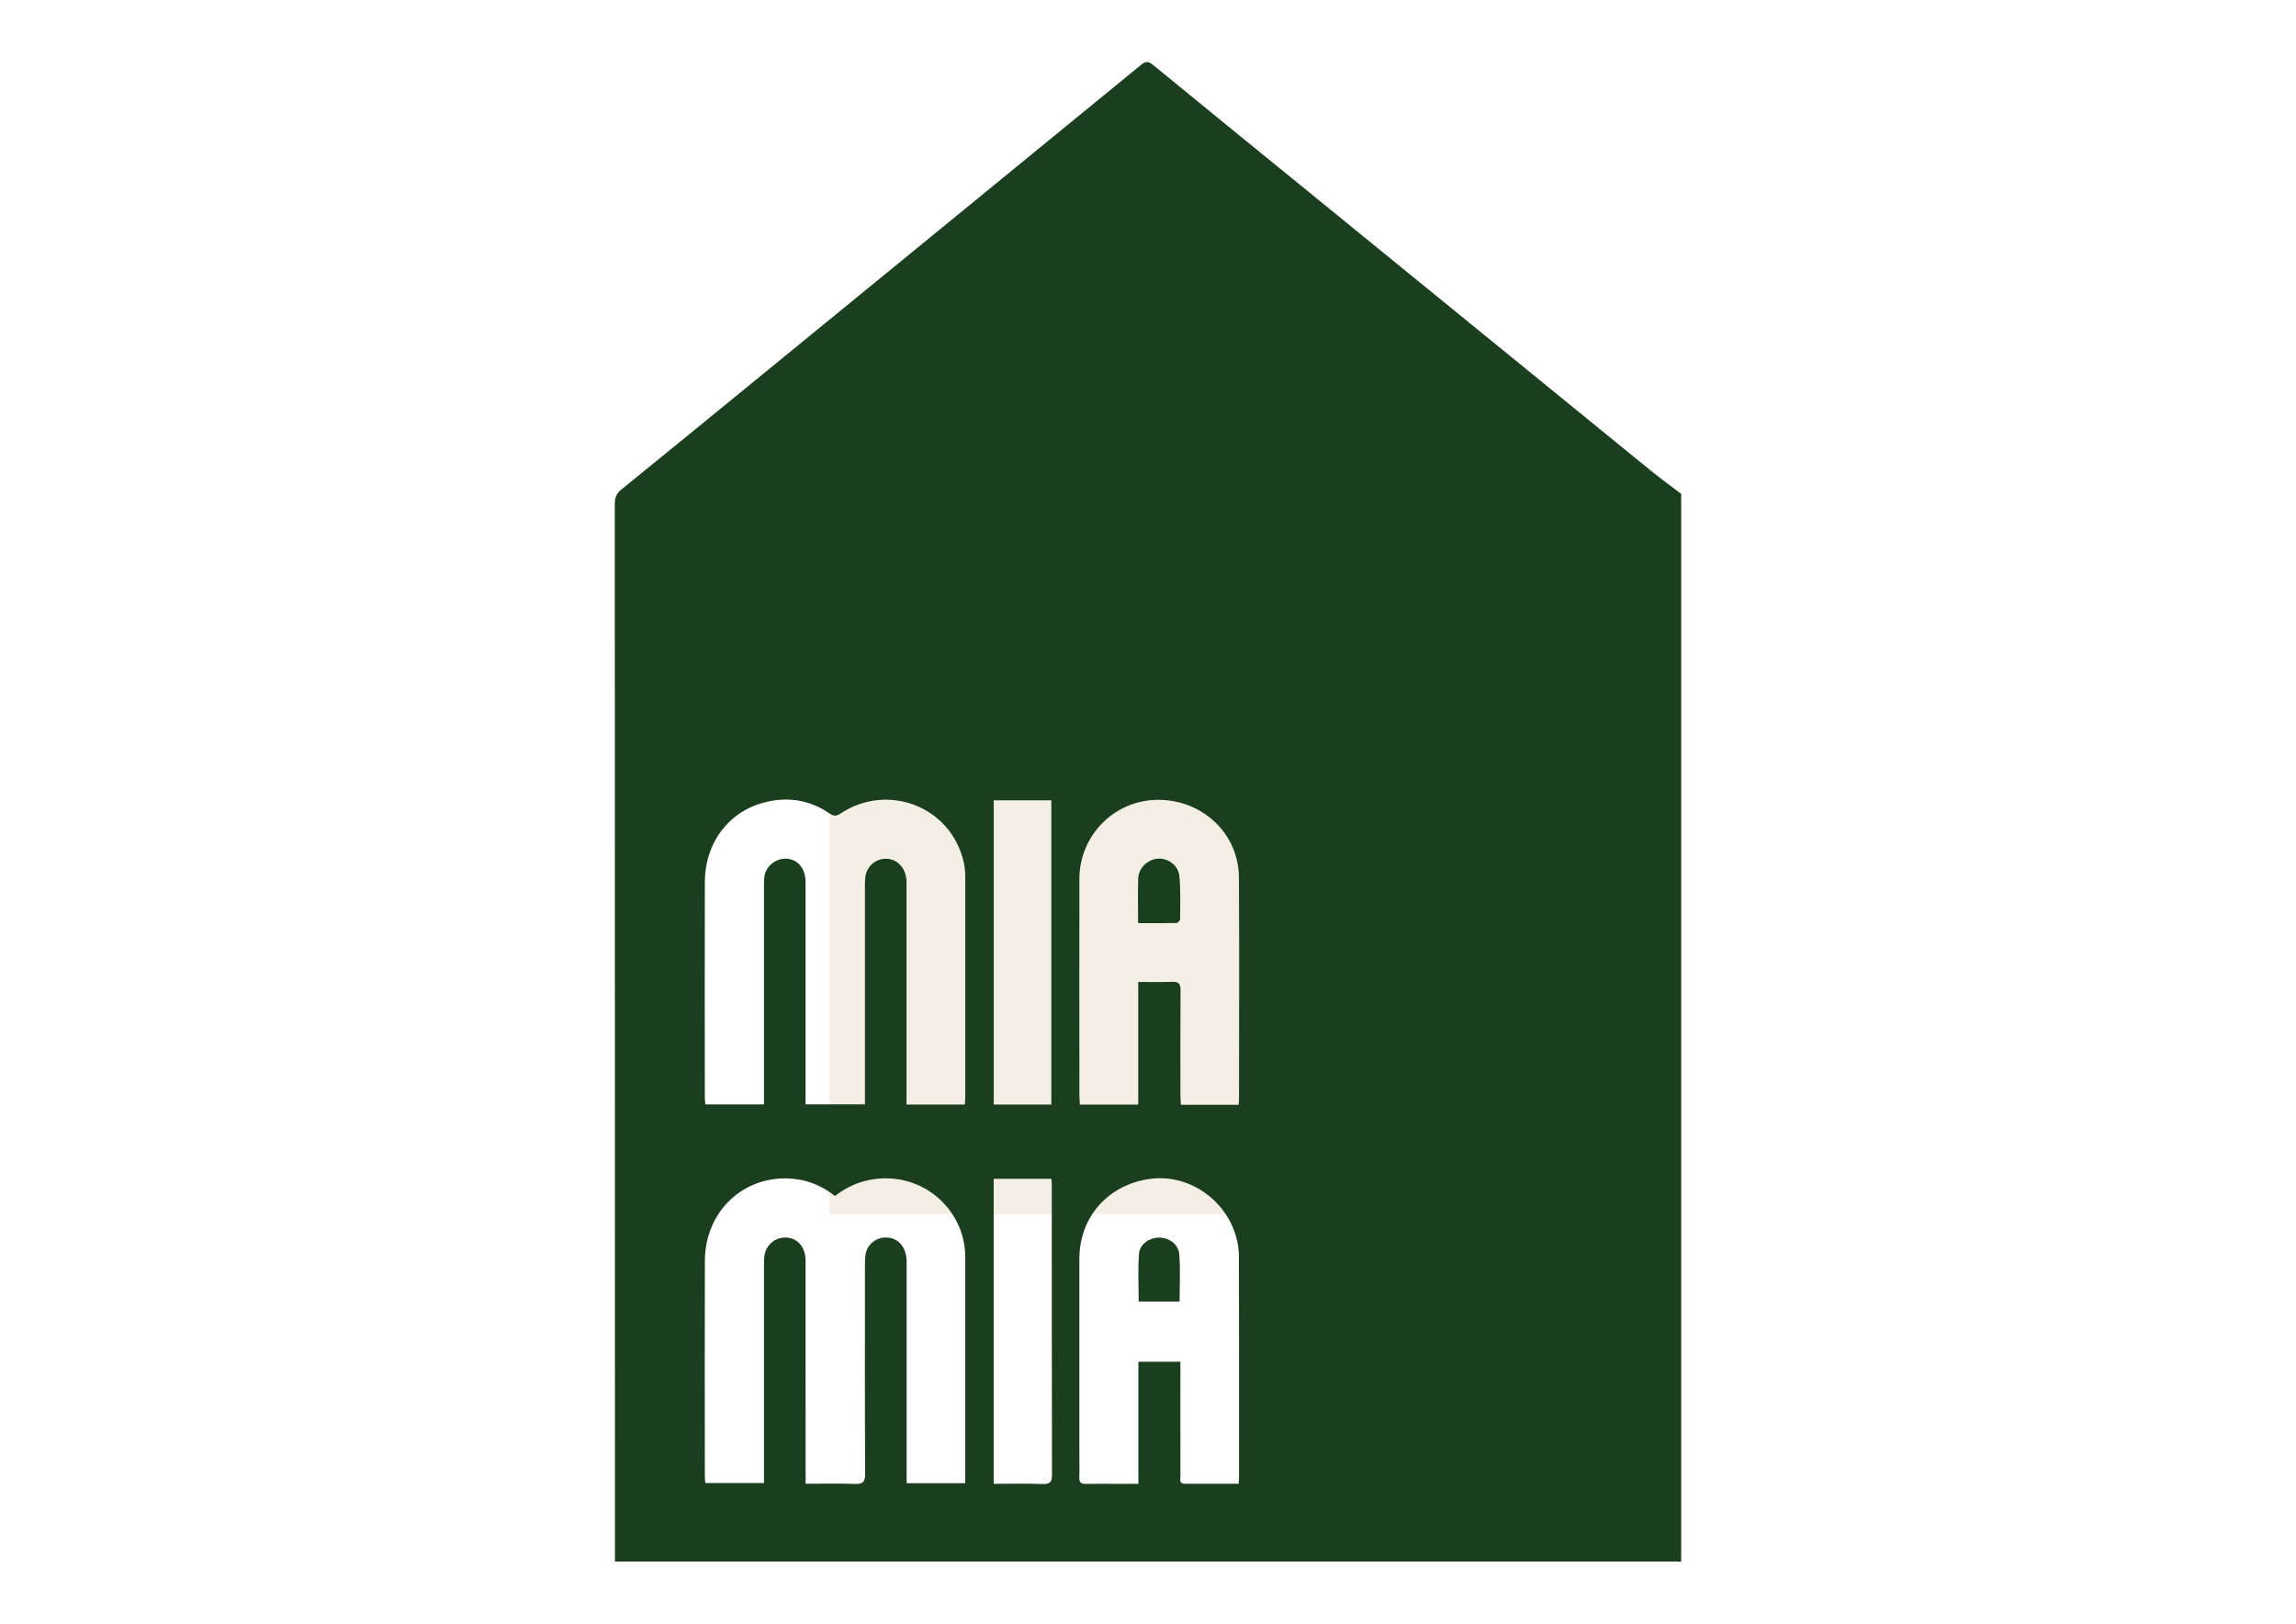
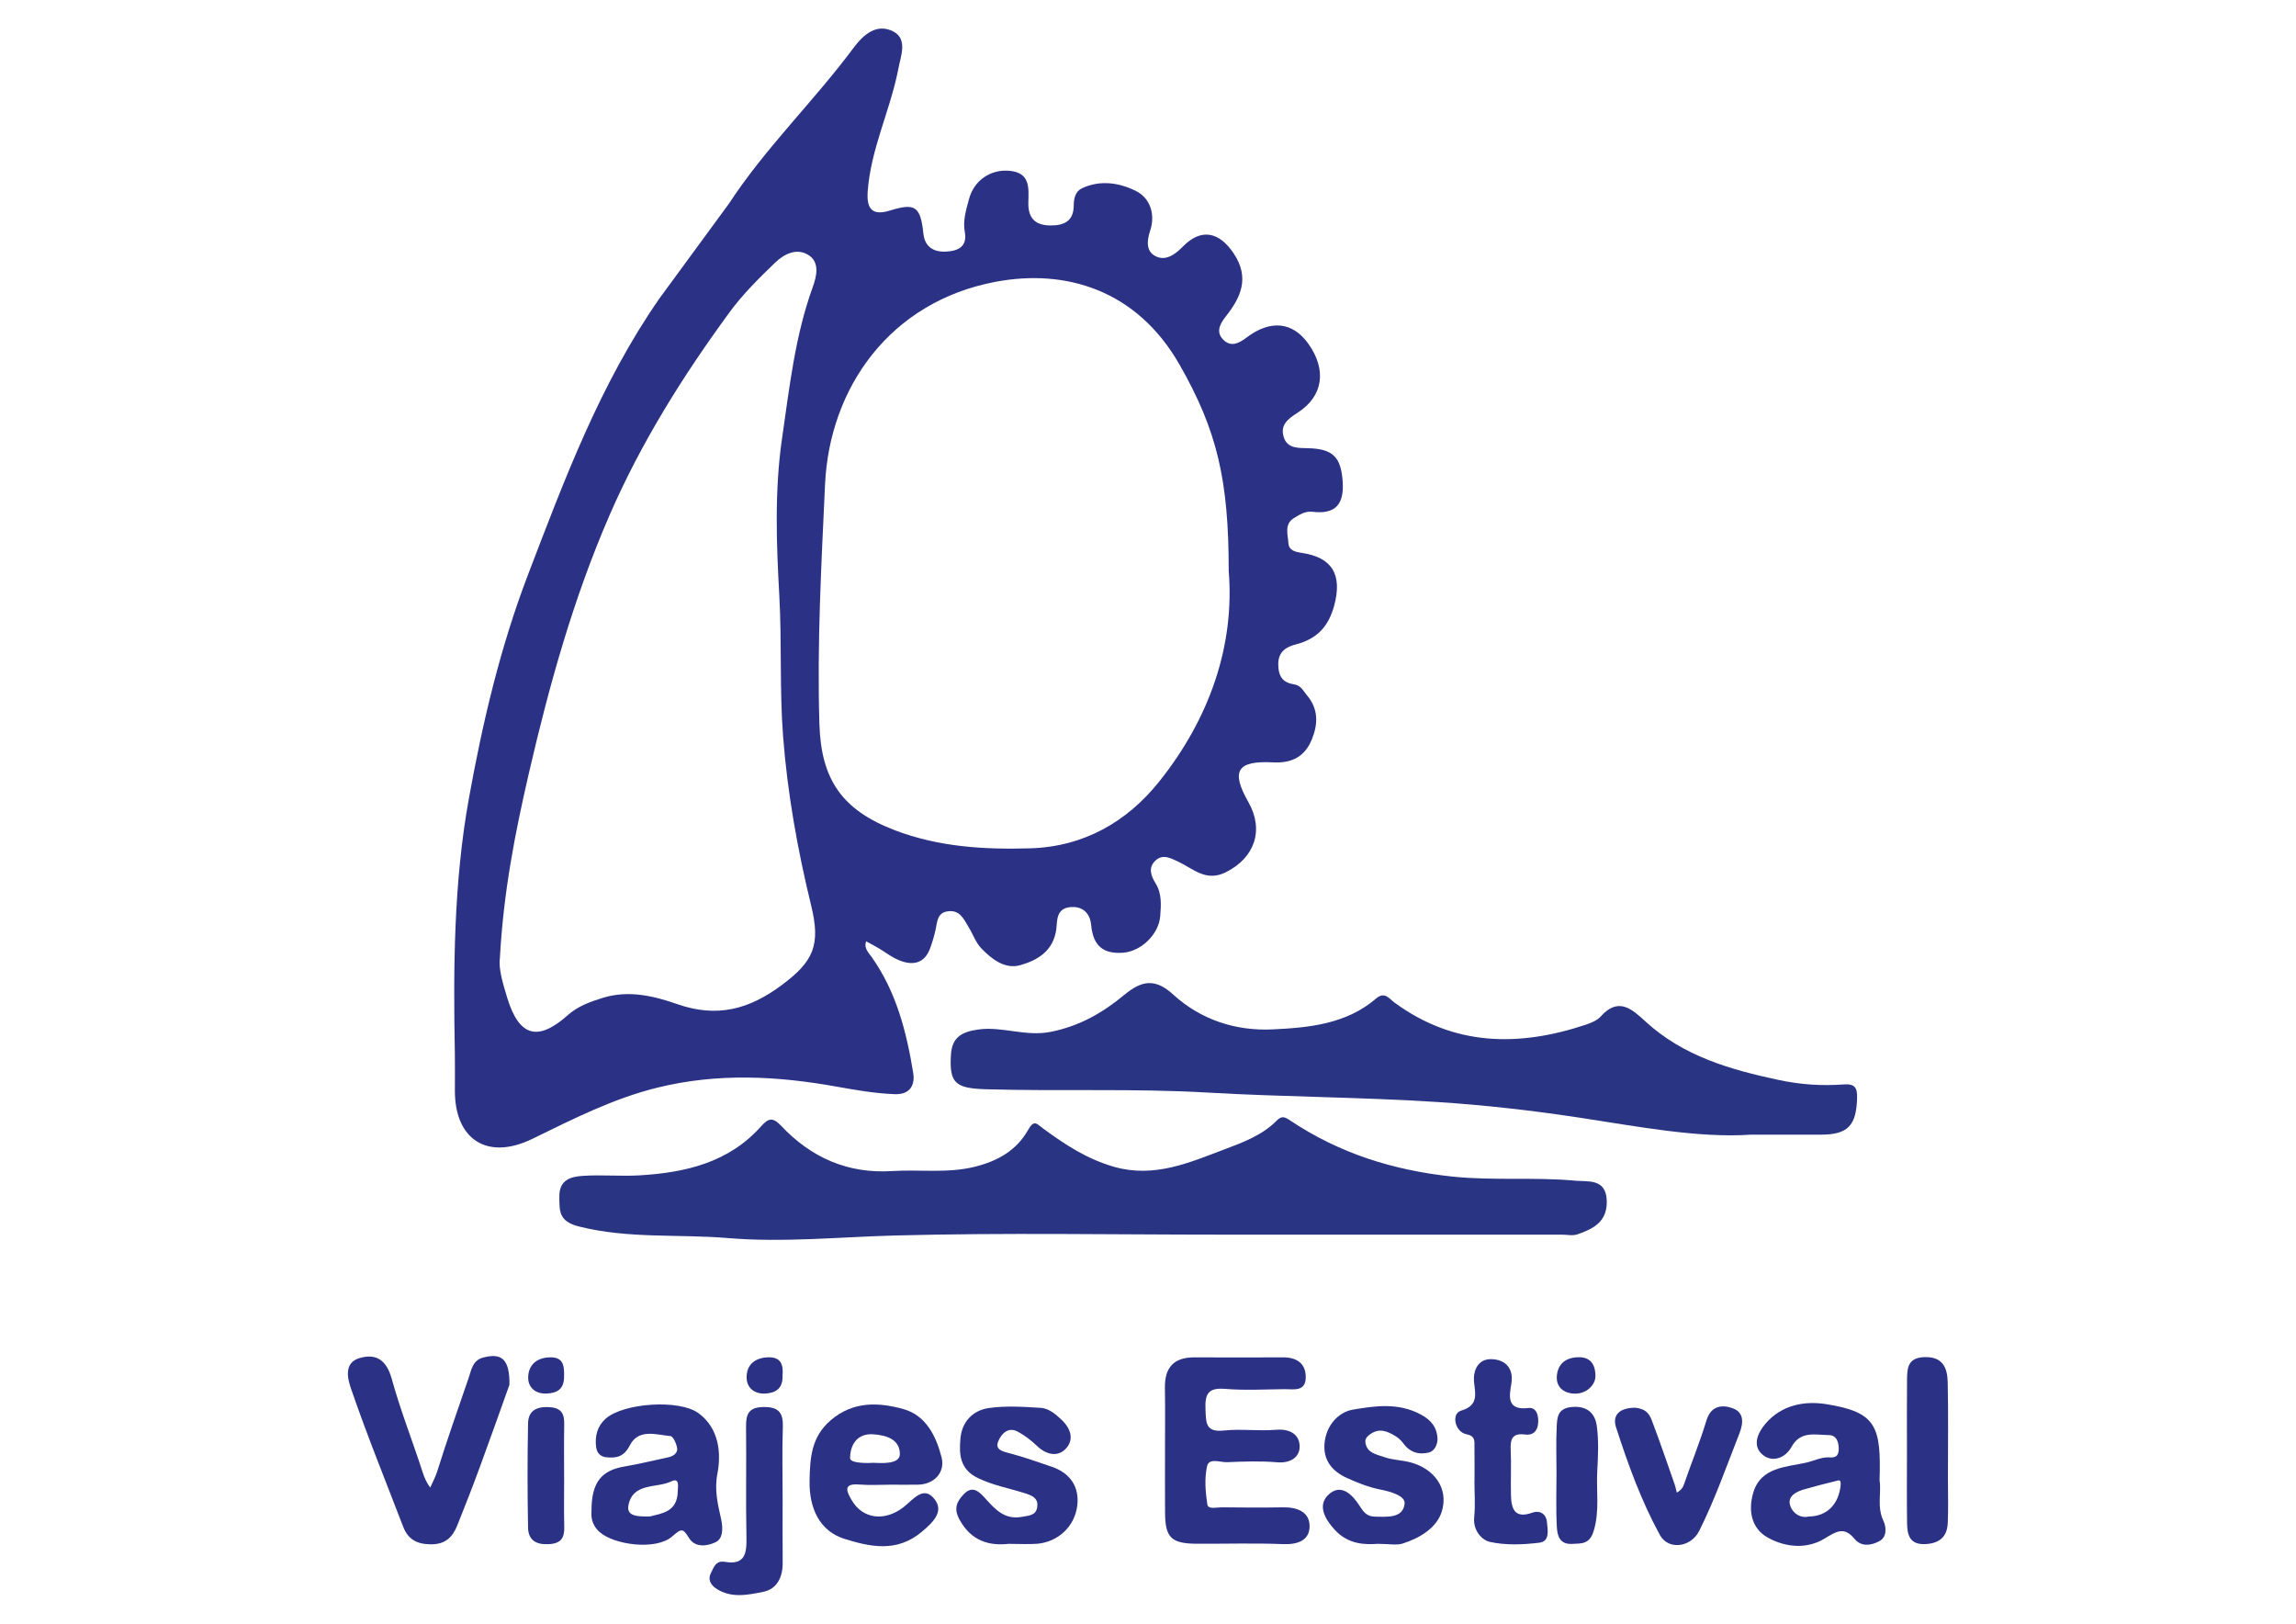
<svg xmlns="http://www.w3.org/2000/svg" id="Capa_1" version="1.1" viewBox="0 0 841.89 595.28">
  <defs>
    <style>
      .st0 {
-         fill: #f4efe4;
+         fill: #293482;
      }

      .st1 {
-         fill: #1a3e1e;
+         fill: #2b3285;
      }
    </style>
  </defs>
-   <rect class="st0" x="304.2" y="150.06" width="233.49" height="295.17" />
-   <g>
-     <path class="st1" d="M616.45,181.05v391.48c-1.37-.02-2.74-.05-4.11-.05-127.44,0-254.88,0-382.32,0-1.43,0-2.86,0-4.53,0,0-1.47,0-2.53,0-3.59,0-128.13,0-256.25-.05-384.38,0-2.32.78-3.74,2.53-5.15,16.58-13.44,33.09-26.96,49.62-40.46,46.93-38.35,93.86-76.69,140.75-115.08,1.66-1.36,2.68-1.48,4.42-.05,18.09,14.85,36.26,29.6,54.4,44.38,42.66,34.75,85.31,69.52,127.98,104.25,3.69,3,7.54,5.79,11.32,8.67ZM353.78,404.92c.06-1.04.16-1.9.16-2.76.01-26.74.03-53.49,0-80.23,0-1.94-.13-3.94-.56-5.82-4.58-20.28-27.67-29.42-45.17-17.86-1.57,1.04-2.5,1.01-4.05-.04-7.48-5.11-15.73-6.28-24.39-3.89-12.91,3.57-21.28,14.94-21.32,28.99-.07,26.35-.02,52.7-.01,79.05,0,.85.12,1.69.18,2.54h21.51c0-1.67,0-3.13,0-4.58,0-24.98,0-49.96,0-74.94,0-1.37-.04-2.76.17-4.1.73-4.67,5.83-7.65,10.22-6.04,3.08,1.13,4.87,4.11,4.87,8.27.01,25.96,0,51.92,0,77.88,0,1.14,0,2.29,0,3.47h21.76c0-1.14,0-2.01,0-2.88,0-25.47,0-50.94,0-76.41,0-1.37-.01-2.75.16-4.11.4-3.16,2.68-5.68,5.65-6.41,5.02-1.23,9.44,2.6,9.44,8.3.02,25.96,0,51.92,0,77.88v3.7h21.35ZM353.94,543.8c0-1.46,0-2.53,0-3.6,0-26.44.02-52.88,0-79.33-.01-15.68-12.72-28.55-28.45-28.86-7.19-.14-13.64,2.04-19.32,6.47-5.32-4.21-11.21-6.36-17.78-6.46-16.83-.27-29.87,12.82-29.93,30.21-.09,26.34-.02,52.69-.01,79.03,0,.84.12,1.68.17,2.44h21.51c0-1.44,0-2.6,0-3.76,0-25.07,0-50.14,0-75.21,0-1.27,0-2.55.1-3.82.4-4.77,4.64-7.97,9.27-7.06,3.55.7,5.89,3.96,5.89,8.33.01,25.95,0,51.9.01,77.86,0,1.23,0,2.47,0,3.93,6.31,0,12.18-.15,18.03.06,2.89.1,3.82-.61,3.8-3.7-.14-25.17-.08-50.34-.07-75.51,0-1.57-.02-3.15.18-4.69.45-3.62,3.63-6.38,7.25-6.44,4.73-.08,7.85,3.47,7.85,8.97,0,25.85,0,51.71,0,77.56,0,1.14,0,2.28,0,3.56h21.51ZM454.19,543.96c.07-1.14.14-1.72.14-2.3,0-27.03.03-54.06-.05-81.08,0-2.41-.39-4.89-1.05-7.22-3.94-13.9-17.74-23.08-31.59-21.16-15.33,2.12-25.85,14.01-25.86,29.28-.02,23.89,0,47.79,0,71.68,0,2.84.08,5.68-.02,8.52-.07,1.83.66,2.37,2.41,2.34,4.01-.09,8.03-.02,12.04-.02,2.3,0,4.59,0,7.21,0v-44.76h15.4c0,1.51,0,2.76,0,4.02,0,12.63-.02,25.27.02,37.9,0,1.14-.55,2.8,1.54,2.81,6.53.03,13.06.01,19.82.01ZM454.16,405.01c.07-.87.16-1.44.16-2.01,0-27.13.14-54.26-.04-81.38-.11-16.07-13.45-28.52-29.82-28.39-15.82.13-28.64,12.99-28.67,28.93-.05,26.44-.01,52.88,0,79.33,0,1.13.11,2.27.17,3.47h21.4v-44.96c4.37,0,8.38.13,12.36-.05,2.43-.11,3.18.66,3.16,3.12-.11,12.83-.06,25.66-.05,38.49,0,1.12.11,2.25.17,3.46h21.17ZM364.36,432.15v111.84c6.13,0,12.07-.15,18.01.07,2.8.1,3.38-.9,3.37-3.49-.08-35.24-.07-70.48-.08-105.72,0-.86-.07-1.71-.12-2.69h-21.19ZM364.39,293.4v111.54h21.11v-111.54h-21.11Z" />
-     <path class="st1" d="M432.53,477.17h-15.01c0-5.91-.32-11.76.12-17.54.26-3.51,3.88-5.9,7.38-5.9,3.67,0,7.12,2.42,7.4,6.2.43,5.63.11,11.31.11,17.24Z" />
-     <path class="st1" d="M417.31,338.44c0-5.78-.13-11.06.04-16.33.13-3.86,3.43-7.03,7.17-7.31,3.71-.28,7.56,2.42,7.93,6.36.48,5.24.3,10.54.28,15.81,0,.49-.87,1.4-1.35,1.41-4.57.11-9.14.06-14.07.06Z" />
-   </g>
+   <path class="st1" d="M427.18,532.13c0-7.76.1-15.53-.03-23.29-.13-7.43,3.21-11.24,10.79-11.21,10.83.05,21.66.05,32.48,0,4.99-.03,8.36,2.14,8.37,7.24.01,5.56-4.6,4.37-8.01,4.42-7.22.09-14.47.48-21.64-.11-6.18-.5-7.34,1.92-7.11,7.46.21,4.89-.09,8.54,6.75,7.81,6.31-.67,12.79.27,19.13-.27,5.12-.44,8.65,1.77,8.64,6.16,0,3.95-3.45,6.18-8.28,5.76-6.06-.52-12.21-.3-18.31-.04-2.54.1-6.65-1.71-7.36,1.49-.99,4.46-.6,9.39.1,13.98.3,1.96,3.41,1.06,5.25,1.08,7.5.09,14.99.13,22.49,0,5.22-.08,9.9,1.68,9.75,7.16-.13,4.96-4.38,6.54-9.6,6.33-10.53-.42-21.09-.09-31.64-.14-9.47-.04-11.68-2.18-11.75-11.38-.06-7.48-.01-14.97-.01-22.46Z" />
+   <path class="st1" d="M186.8,507.68c-3.11,8.68-6.85,19.28-10.73,29.83-2.68,7.29-5.5,14.53-8.4,21.74-1.75,4.34-4.39,7.01-9.84,6.92-5.18-.08-8.26-1.92-10.04-6.56-6.43-16.77-13.21-33.42-19.04-50.39-1.12-3.26-3.03-9.56,3.12-11.34,6.2-1.79,9.9.85,11.78,7.66,3.2,11.61,7.67,22.86,11.37,34.34.66,2.04,1.49,3.82,2.73,5.49.85-1.96,1.89-3.76,2.55-5.88,3.61-11.51,7.6-22.89,11.53-34.29,1.03-2.99,1.45-6.47,5.33-7.5,6.8-1.8,9.77.6,9.64,9.99Z" />
+   <path class="st0" d="M448.35,452.64c-40.03,0-80.09-.75-120.1.31-20.44.54-40.99,2.65-61.29.95-18.19-1.53-36.61.32-54.71-4.26-7.39-1.87-7.1-5.58-7.15-10.96-.06-6.16,4.23-7.3,8.58-7.59,6.92-.46,13.91.22,20.84-.19,16.81-1,32.7-4.67,44.54-17.96,2.65-2.97,4.27-3.49,7.35-.22,10.96,11.63,24.39,17.65,40.68,16.61,10.11-.64,20.28.92,30.39-1.59,8.35-2.07,15.27-6,19.44-13.4,2.28-4.05,3.17-2.38,5.67-.54,7.97,5.86,16.12,11.2,25.98,13.99,14.76,4.18,27.64-1.6,40.61-6.49,6.68-2.52,13.69-5.12,18.94-10.45,1.73-1.75,2.79-1.52,4.83-.15,17.98,12.05,37.75,18.32,59.42,20.63,15.24,1.62,30.39.11,45.48,1.55,4.23.4,11.04-.95,11.31,7.28.26,7.76-4.9,10.34-10.74,12.37-1.74.6-3.86.11-5.81.11-41.42,0-82.85,0-124.27,0Z" />
+   <path class="st1" d="M370.03,565.98c-7.05.81-13.79-.78-18.23-8.92-2.28-4.18-.8-6.75,1.59-9.26,3.29-3.46,5.78-.81,8.08,1.74,3.54,3.93,7.01,7.72,13.27,6.56,2.59-.48,5.15-.49,5.59-3.6.43-3-1.43-4.06-4.23-4.97-5.86-1.88-11.94-2.93-17.6-5.69-6.61-3.23-6.84-8.71-6.33-14.49.54-6.11,4.55-10.28,10.29-11.12,6.25-.92,12.76-.48,19.13-.09,2.95.18,5.41,2.24,7.65,4.36,3.55,3.36,4.71,7.5,1.36,10.82-2.93,2.9-6.99,1.96-10.26-1.14-2.14-2.04-4.56-3.92-7.15-5.31-3.71-1.99-6.13,1.03-7.18,3.59-1.23,3.02,1.6,3.66,4.22,4.34,5.17,1.33,10.19,3.2,15.27,4.88,6.82,2.26,10.29,7.31,9.53,14.14-.89,7.93-7.22,13.51-14.67,14.14-3.03.26-6.11.04-10.32.04Z" />
+   <path class="st1" d="M505.38,565.98c-4.9.36-10.93.29-15.94-5.11-3.8-4.1-6.3-9-2.44-12.78,4.72-4.61,9.04.02,11.66,4.17,1.51,2.39,2.76,3.73,5.61,3.77,4.49.06,10.18.62,10.77-4.76.32-2.94-5.34-4.48-8.9-5.18-4.3-.85-8.25-2.43-12.18-4.2-5.51-2.48-8.83-6.57-8.29-12.74.56-6.38,4.89-11.41,10.42-12.36,8.16-1.4,16.78-2.62,24.99,1.84,3.9,2.11,5.85,4.88,6.02,8.77.08,1.81-.86,4.52-3.16,5.11-3.76.95-7.05-.11-9.46-3.45-.79-1.09-1.91-2.07-3.08-2.74-2.88-1.65-5.68-2.9-9.05-.46-1.4,1.02-1.89,1.89-1.65,3.23.67,3.69,4.16,4.12,6.79,5.08,3.01,1.09,6.39,1.1,9.52,1.91,8.83,2.27,14.34,9.58,11.63,18.15-1.88,5.96-8.06,9.66-14.28,11.65-2.27.73-4.97.12-8.99.12Z" />
+   <path class="st0" d="M642.12,415.98c-19.45,1.33-41.44-2.97-63.63-6.33-16.93-2.56-34.04-4.5-51.25-5.62-28.1-1.82-56.26-1.85-84.31-3.47-27.18-1.58-54.28-.43-81.41-1.22-11.35-.33-13.45-2.35-12.83-12.62.38-6.32,3.78-8.38,9.83-9.26,9-1.32,17.36,2.71,26.81.82,10.74-2.15,19.16-7.12,26.94-13.56,6.52-5.4,11.41-6.03,17.91-.11,10.18,9.3,22.97,13.42,36.45,12.78,13.34-.63,27.05-1.93,37.97-11.33,3.15-2.71,4.84.12,6.71,1.49,21.83,16,45.47,16.33,70.08,8.15,2-.67,4.25-1.58,5.59-3.08,6.53-7.32,11.56-2.55,16.43,1.92,13.85,12.7,31.09,17.62,48.81,21.4,7.82,1.67,15.79,2.24,23.75,1.63,4.22-.32,5.11,1.23,4.98,5.15-.31,9.92-3.4,13.25-13.17,13.26-7.51,0-15.02,0-25.68,0Z" />
+   <path class="st1" d="M599.43,516.07c3.74.36,5.21,1.92,6.23,4.6,2.96,7.76,5.63,15.64,8.38,23.48.35.99.54,2.04.8,3.07,1.21-.7,2.11-1.52,2.62-2.99,2.71-7.86,5.87-15.57,8.27-23.51,1.7-5.61,6.04-5.76,9.66-4.41,3.83,1.43,4.14,4.84,2.38,9.3-4.73,11.98-8.95,24.17-14.75,35.71-3,5.97-11.27,7.1-14.37,1.44-6.84-12.49-11.7-25.93-16.07-39.45-1.56-4.82,1.64-7.15,6.84-7.21Z" />
+   <path class="st1" d="M540.67,542.92c0-4.16.03-8.31-.02-12.46-.03-2.1.43-3.97-2.98-4.66-4.28-.87-5.57-7.59-1.91-8.64,6.36-1.83,5.23-6.13,4.78-10.05-.59-5.14,1.75-8.84,6.11-8.82,4.61.01,8.59,2.69,7.51,9.11-.71,4.28-1.84,9.77,6.23,8.8,2.96-.35,3.79,2.6,3.63,5.38-.18,3.07-1.9,4.73-4.82,4.34-4.78-.64-5.43,1.77-5.26,5.71.25,5.53-.05,11.08.1,16.62.13,4.97,1.42,8.62,7.8,6.33,2.76-.99,5.08.4,5.38,3.4.29,2.87,1.19,7.12-2.79,7.6-5.99.73-12.34.99-18.14-.3-2.96-.66-6.24-4.24-5.74-9.05.45-4.39.1-8.85.09-13.29Z" />
+   <path class="st1" d="M286.97,548.93c0,8.02-.05,16.04.02,24.06.05,5.19-2.1,9.57-7.04,10.58-5.7,1.16-11.91,2.5-17.43-1.24-1.98-1.34-3.06-3.34-1.82-5.69,1.07-2.03,1.7-4.63,5.16-4.04,7.3,1.26,7.97-3.1,7.85-8.92-.29-13.55.02-27.1-.15-40.65-.06-4.66,1.03-7.13,6.41-7.19,5.57-.07,7.27,2.1,7.08,7.38-.3,8.56-.08,17.14-.08,25.72Z" />
+   <path class="st1" d="M699.24,531.78c0-8.6-.07-17.2.03-25.8.05-4.14.08-8.14,6.16-8.43,6.91-.33,8.63,3.88,8.75,9.2.26,11.65.08,23.3.08,34.96,0,5.55.19,11.11-.06,16.65-.22,4.87-2.84,7.4-8,7.72-5.91.37-6.86-3.26-6.92-7.65-.13-8.88-.04-17.76-.04-26.64Z" />
+   <path class="st1" d="M570.73,539.83c0-5.52-.2-11.05.07-16.56.16-3.42.22-6.92,5.42-7.43,5.61-.55,8.61,2.17,9.27,6.84.77,5.41.5,11.03.19,16.53-.41,7.3.93,14.57-1.29,21.97-1.51,5.02-4.36,4.66-7.97,4.84-4.68.23-5.4-3.22-5.57-6.33-.36-6.6-.11-13.24-.12-19.87Z" />
+   <path class="st1" d="M206.86,541.45c0,6.11-.11,12.21.04,18.32.1,4-1.12,6.07-5.59,6.34-4.75.29-7.59-1.5-7.68-6.02-.25-12.76-.25-25.53,0-38.29.09-4.62,3.1-6.19,7.78-5.92,4.56.26,5.56,2.53,5.48,6.43-.13,6.38-.04,12.77-.04,19.15Z" />
+   <path class="st1" d="M585.01,504.54c0,3.18-3.3,6.5-7.62,6.39-4.24-.11-6.98-2.63-6.51-6.77.48-4.28,3.38-6.57,8.12-6.58,5.01-.01,6.02,3.8,6.02,6.97Z" />
+   <path class="st1" d="M206.83,504.56c.07,4.82-2.63,6.14-6.31,6.33-4.16.22-7.08-2.21-6.84-6.33.25-4.2,3.1-6.72,7.65-6.93,5.19-.24,5.58,2.85,5.51,6.93Z" />
+   <path class="st1" d="M286.94,504.5c.11,4.54-2.49,6.16-6.22,6.39-4.16.25-7.08-2.12-6.95-6.25.13-4.32,3.01-6.77,7.57-7.02,5.12-.27,5.97,2.78,5.59,6.88Z" />
+   <path class="st1" d="M264.41,556.91c-1.13-5.23-2.54-10.47-1.36-16.6,1.48-7.63.59-16.7-6.93-22.22-7.04-5.17-27.47-3.75-34.01,2-3.05,2.69-4.06,6.4-3.52,10.45.29,2.2,1.57,3.49,3.78,3.72,3.78.39,6.46-.24,8.58-4.37,3.2-6.23,9.63-3.89,14.9-3.4,1,.09,2.29,2.95,2.46,4.64.16,1.6-1.46,2.77-3.27,3.14-5.28,1.1-10.52,2.45-15.83,3.33-8.55,1.41-12.33,5.6-12.33,16.37-.06,1.4-.34,4.68,2.92,7.64,5.25,4.78,20.72,6.89,26.67,1.68,3.45-3.03,3.96-3.03,6.18.57,2.34,3.8,6.97,2.88,9.78,1.52,2.52-1.22,2.82-4.63,1.99-8.46ZM248.52,546.66c-.07,7.84-6.25,8.21-10.13,9.28-4.78.12-8.77-.07-7.94-4.16,1.69-8.35,10.31-6.08,15.72-8.69,3.16-1.52,2.36,2.07,2.35,3.56Z" />
+   <path class="st1" d="M690.61,557.58c-2.44-5.15-.7-10.37-1.41-14.89.59-19.87-1.19-24.95-19.51-27.9-7.84-1.26-16.36.16-22.33,7.16-3.13,3.67-4.83,8.29-.96,11.45,3.43,2.8,8.18,1.29,10.53-2.98,3.3-5.98,8.78-4.33,13.7-4.29,2.57.02,3.5,2.17,3.59,4.71.08,2.41-.66,3.66-3.25,3.47-3.05-.23-5.83,1.29-8.69,1.92-7.35,1.62-16.48,1.69-19.31,10.72-1.94,6.2-1.16,13.21,5.26,16.77,6.52,3.61,14.27,4.3,20.78.35,4.32-2.62,7.17-4.53,10.97.06,2.57,3.1,6.13,2.45,9.06.93,3.03-1.57,2.58-5.38,1.57-7.49ZM674.9,544.69c-.72,6.6-4.77,11.19-11.64,11.29-3.34.78-6.13-1.48-6.89-4.15-.95-3.34,2.26-4.99,5.26-5.83,3.81-1.07,7.62-2.11,11.47-3.01,1-.23,2.08-.93,1.8,1.7Z" />
+   <path class="st1" d="M331.25,552.59c-6.94,5.33-14.97,4.32-19-2.68-1.69-2.92-3.38-6.17,2.79-5.66,3.86.32,7.77.06,11.66.06,3.33,0,6.67.06,10-.01,5.9-.14,9.93-4.54,8.56-9.98-2-7.89-5.79-15.44-13.98-17.72-9.01-2.51-18.34-2.99-26.6,4.02-7.18,6.1-7.66,13.73-7.83,22.17-.2,10.2,3.69,18.59,12.94,21.43,9.03,2.78,18.97,5.16,28.24-2.66,4.49-3.78,8.01-7.49,4.71-11.86-4.09-5.4-8.02.22-11.48,2.88ZM320.19,525.84c5.27.33,9.74,2.1,9.77,7.22.02,4-7.21,3.3-9.78,3.23-1.39.11-8.48.35-8.48-1.73,0-3.72,1.75-9.15,8.49-8.73Z" />
+   <path class="st0" d="M446.36,450.98c-38.94,0-77.9-.71-116.81.29-20.2.52-40.49,2.56-60.57,1.01-18.3-1.42-36.9.47-54.96-4.47-4.46-1.22-7.54-2.05-7.28-7.67.26-5.7,4.17-6.99,8.21-7.32,6.63-.54,13.35.1,20.01-.22,16.73-.82,32.68-4.06,44.75-17,2.67-2.86,4-2.13,6.37.21,10.86,10.73,23.83,16.19,39.33,15.2,11.27-.72,22.64,1.27,33.86-1.64,6.57-1.7,12.61-4.16,16.6-9.79,2.74-3.86,5.22-4.72,9.03-1.52,21.12,17.73,44.13,15.53,66.7,4.39,12.72-6.28,22.39-9.42,36.6-.97,18.89,11.23,41.41,13,63.61,12.97,10.15-.01,20.49-1.89,30.48,1.43,6.18,2.05,6.93,5.33,2.62,10.14-3.61,4.02-8.09,5.06-13.38,5.04-41.72-.13-83.44-.07-125.16-.07Z" />
+   <path class="st0" d="M642.23,414.31c-23.29,1.47-47.98-4.21-72.92-8.06-12.19-1.88-24.57-2.55-36.87-3.59-29.5-2.49-59.12-2.27-88.62-3.82-26.09-1.37-52.11-.29-78.15-1.23-2.99-.11-5.92-.14-8.98-.83-5.23-1.17-6.79-3.75-6.34-8.7.46-5.11,2.93-8.16,8.01-8.69,3.03-.32,6.28-.71,9.15.05,17.57,4.62,32.46-1.26,45.54-12.18,6.35-5.29,10.34-4.76,16.75.08,13.84,10.43,29.54,14.11,47.15,10.72,10.01-1.92,19.97-3.1,28.37-9.34,2.86-2.12,3.82.44,5.53,1.52,26.49,16.73,53.54,16.63,80.75,2.11,3.38-1.8,4.41-.11,6.21,1.36,11.09,9.09,23.23,16.33,37.13,20.12,11.61,3.16,23.37,5.58,35.56,5.65,2.83.02,7.81-3.11,8.61,2.97.81,6.18-3.71,11.68-9.63,11.8-8.34.17-16.69.04-27.24.04Z" />
+   <path class="st1" d="M241.84,109.36c-21.71,31.17-34.85,66.36-48.28,101.46-10.14,26.53-16.6,54.02-21.62,81.84-5.6,31.05-5.75,62.51-5.15,93.96.08,4.44,0,8.89.01,13.33,0,17.89,11.96,25.56,28.33,17.6,14.93-7.26,29.56-14.78,45.94-18.81,22.07-5.43,43.87-4.3,65.83-.34,7,1.26,13.97,2.46,21.16,2.74,6.23.25,7.39-4.1,6.82-7.63-2.44-15.06-6.18-29.8-15.23-42.61-1.12-1.58-3-3.31-2.04-5.8,1.57.87,3.16,1.69,4.69,2.61,1.87,1.11,3.62,2.42,5.53,3.45,5.21,2.81,10.61,3.1,13.07-3.11.9-2.28,1.66-4.98,2.16-7.21.57-2.53.5-6.04,4.16-6.69,4.7-.84,6.14,2.79,7.97,5.78,1.57,2.55,2.58,5.59,4.59,7.7,3.84,4.01,8.74,7.84,14.39,6.2,6.24-1.8,12.03-5.11,13.14-13.09.43-3.1-.26-7.95,5.66-8.21,4.97-.21,6.85,3.37,7.13,6.52.69,7.71,4.43,10.81,11.81,10.22,6.56-.53,13.01-6.77,13.52-13.42.31-4.08.63-8.31-1.73-12.05-1.75-2.78-2.72-5.76-.03-8.29,2.69-2.53,5.57-.92,8.39.4,5.46,2.56,10.13,7.49,17.36,3.9,10.61-5.27,14.2-15.44,8.34-25.74-6.44-11.32-4.31-15.27,9.01-14.57,7.29.38,11.8-2.38,14.26-8.44,2.21-5.42,2.56-11.02-1.82-16.18-1.43-1.69-2.15-3.59-4.71-3.98-4.09-.62-5.75-2.86-5.79-7.31-.04-4.89,3.18-6.49,6.45-7.34,7.75-2.01,11.99-6.53,14.07-14.28,2.99-11.16-.6-17.64-12-19.29-2.45-.36-4.65-.96-4.8-3.57-.18-3.15-1.61-6.91,1.98-9.14,2.04-1.27,4.18-2.67,6.89-2.34,8.36,1.02,11.6-2.76,11.03-11.04-.61-8.91-3.44-12.03-12.65-12.27-3.59-.09-7.58.16-8.93-3.97-1.44-4.4,1.3-6.66,5.02-9.03,9.48-6.03,10.75-15.76,4-25.26-5.73-8.07-13.91-9.01-22.83-2.21-2.79,2.12-5.53,3.31-8.12.95-3.01-2.74-1.8-5.71.59-8.71,5.56-7.01,8.91-14.2,3-23.12-5.32-8.01-11.97-9.45-18.7-2.56-3.01,3.09-6.46,5.42-10.14,3.43-3.23-1.74-3.16-5.3-1.81-9.35,1.83-5.52.27-11.69-5.18-14.44-6.1-3.07-13.13-4.17-19.83-1.03-2.41,1.13-3.02,3.61-3.04,6.37-.04,5.76-3.68,7.39-8.85,7.26-5.61-.14-7.91-3.03-7.79-8.41.12-5.31.78-10.97-7.02-11.63-6.97-.58-12.91,3.61-14.72,10.32-1.07,3.99-2.34,7.99-1.56,12.11,1.17,6.17-3.69,7.09-7.26,7.22-3.52.13-7.35-1.29-7.91-6.53-1.08-10.21-3.08-11.38-12.32-8.53-6.36,1.96-8.6-.5-8.11-7.11,1.12-15.17,7.88-28.83,10.94-43.45.11-.52.27-1.2.35-1.68.72-4.08,3.51-10.61-1.87-13.4-6.18-3.21-11.06,1.21-14.68,6.07-14.53,19.54-32.23,36.54-45.6,57M302.53,177.54c1.64-35.23,23.64-66.93,62.6-74.24,25.51-4.79,51.64,2.84,67.38,30.39,13.82,24.2,18.03,42.29,18.03,75.62,2.24,27.35-7.01,54.16-25.57,77.32-11.74,14.65-27.56,23.81-47.29,24.38-16.86.49-33.39-.49-49.43-6.58-19.53-7.42-27.17-18.66-27.79-38.95-.9-29.32.71-58.7,2.07-87.93ZM267.43,114.58c4.93-6.74,10.82-12.52,16.77-18.27,3.35-3.24,7.83-5.39,11.99-2.97,4.72,2.74,3.14,8.28,1.76,12.09-6.44,17.85-8.45,36.47-11.16,55.06-2.83,19.36-2.1,38.78-1.03,58,.95,17.15.06,34.3,1.37,51.35,1.6,20.93,5.3,41.63,10.28,62.04,3.57,14.61.98,20.56-10.89,29.36-11.84,8.78-23.54,12-38.18,6.89-8.37-2.92-17.67-5.25-27.23-2.33-4.82,1.48-9.26,3.11-13,6.44-10.86,9.65-17.7,7.78-22.03-6.13-1.71-5.5-3.31-11.04-2.79-14.74,1.31-24.35,5.6-46.06,10.56-67.57,7.45-32.3,16.32-64.2,29.58-94.75,11.58-26.68,26.88-51.07,44-74.46Z" />
</svg>
